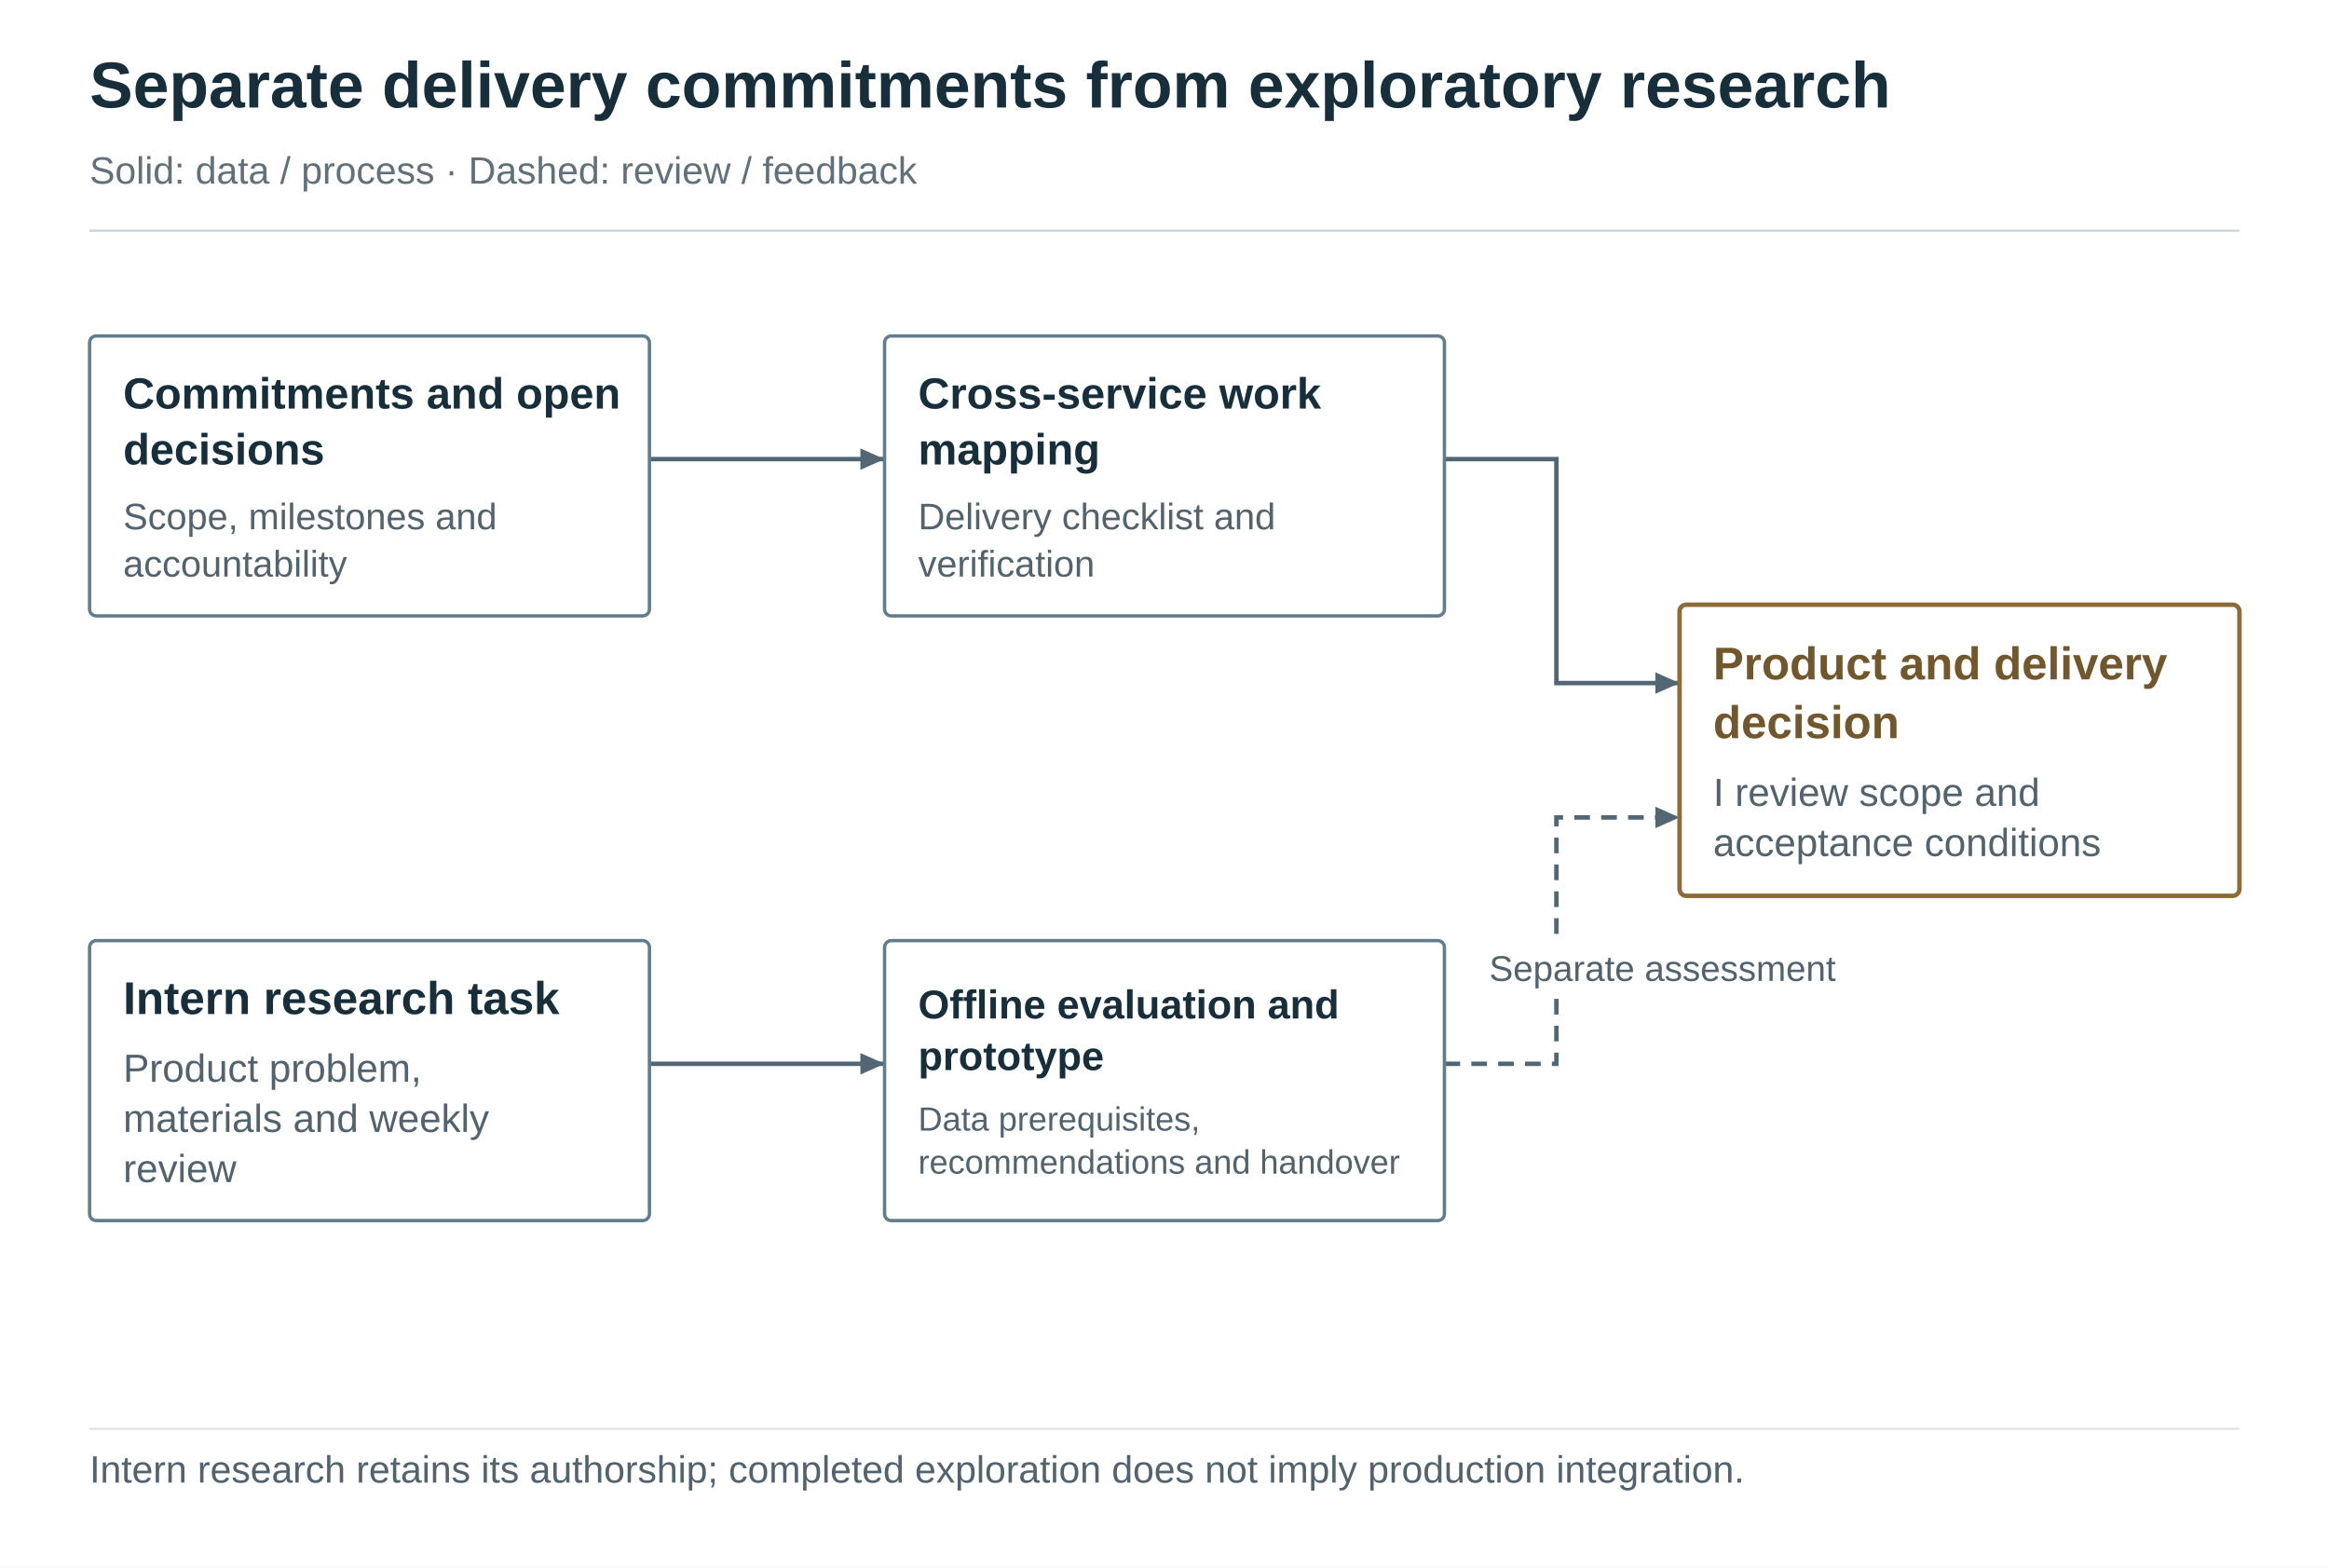
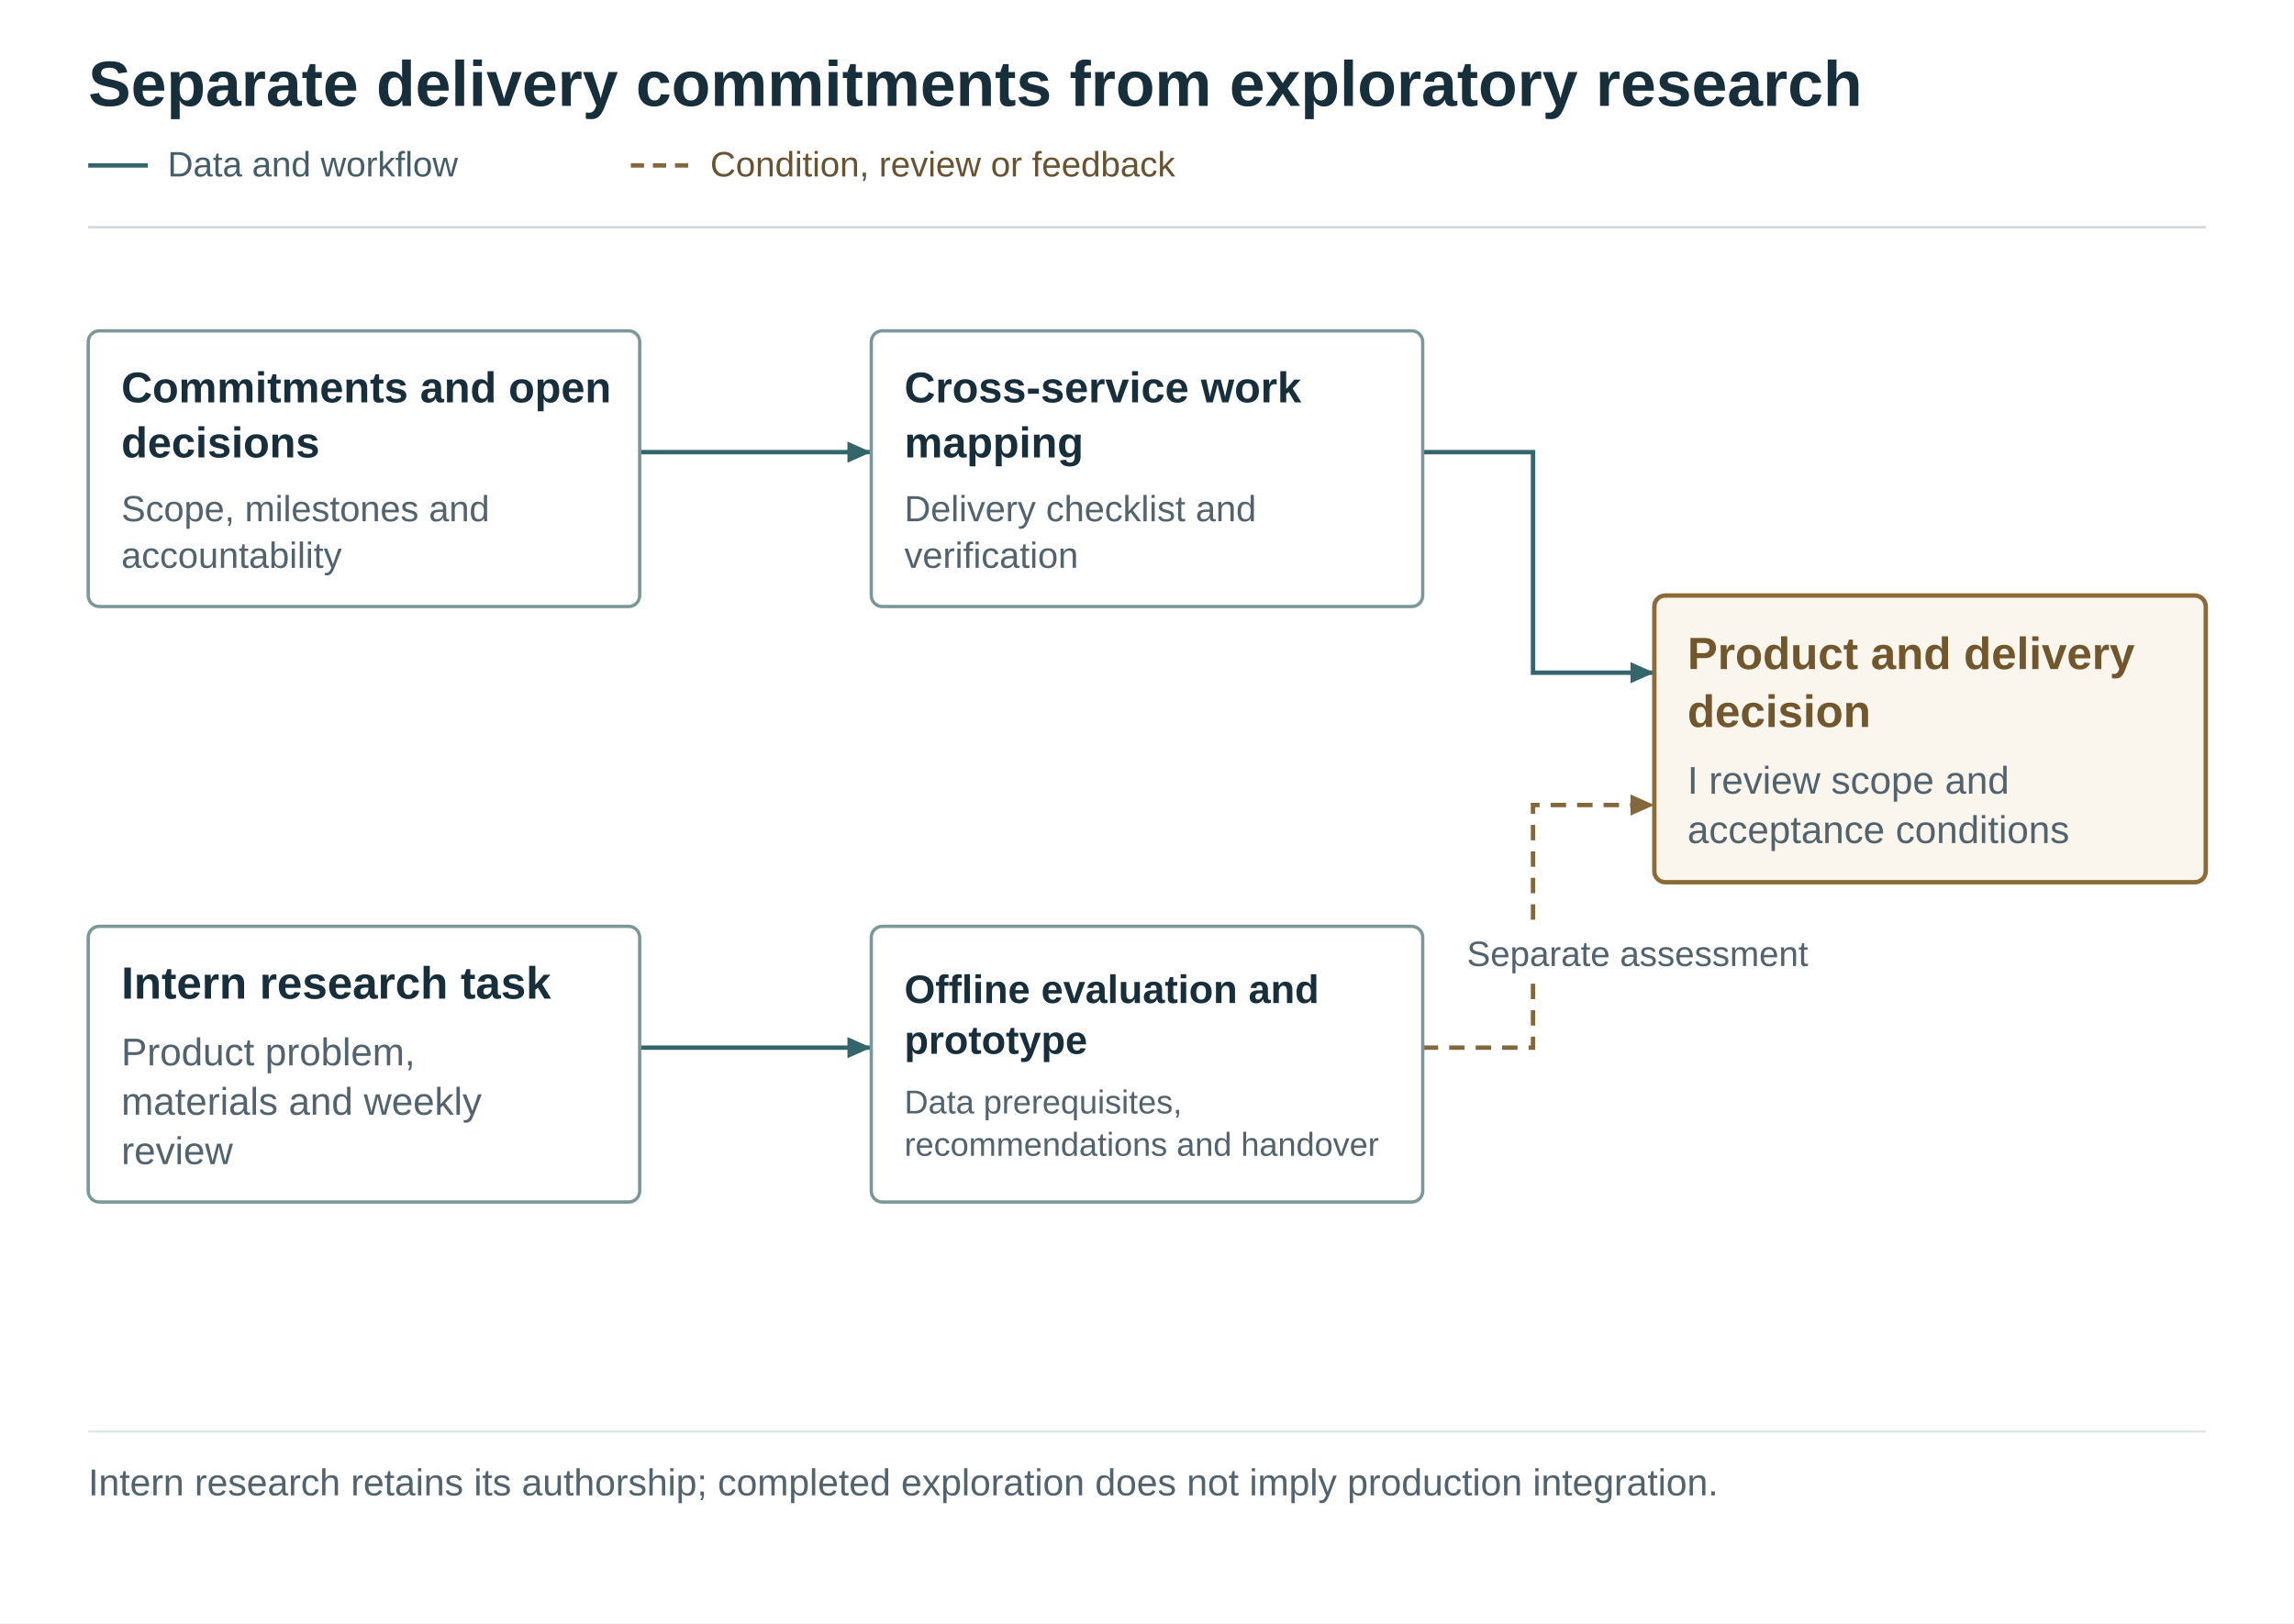
- <svg xmlns="http://www.w3.org/2000/svg" viewBox="0 0 1040 700" role="img" aria-labelledby="title desc" lang="en">
+ <svg xmlns="http://www.w3.org/2000/svg" viewBox="0 0 1040 736" role="img" aria-labelledby="title desc" lang="en">
  <defs>
    <marker id="delivery-mentoring-en" viewBox="0 0 10 10" refX="9" refY="5" markerWidth="6" markerHeight="6" orient="auto">
-       <path d="M0 1L9 5L0 9Z" fill="#526773" />
+       <path d="M0 1L9 5L0 9Z" fill="context-stroke" />
    </marker>
  </defs>
-   <rect width="1040" height="700" fill="#fff" />
+   <rect width="1040" height="736" fill="#fff" />
  <g font-family="Arial,Microsoft JhengHei,sans-serif">
    <text x="40" y="48" fill="#172e3b" font-size="29" font-weight="600">
      <tspan x="40" dy="0">Separate delivery commitments from exploratory research</tspan>
    </text>
-     <text x="40" y="82" fill="#61717a" font-size="17">
-       <tspan x="40" dy="0">Solid: data / process  ·  Dashed: review / feedback</tspan>
+     <path d="M40 75H67" stroke="#34656a" stroke-width="2" />
+     <text x="76" y="80" fill="#455d66" font-size="16">
+       <tspan x="76" dy="0">Data and workflow</tspan>
+     </text>
+     <path d="M286 75H313" stroke="#83683b" stroke-width="2" stroke-dasharray="6 4" />
+     <text x="322" y="80" fill="#665330" font-size="16">
+       <tspan x="322" dy="0">Condition, review or feedback</tspan>
    </text>
    <path d="M40 103H1000" stroke="#ccd5da" />
-     <path d="M290 205H395" fill="none" stroke="#526773" stroke-width="2" marker-end="url(#delivery-mentoring-en)" />
-     <path d="M645 205H695V305H750" fill="none" stroke="#526773" stroke-width="2" marker-end="url(#delivery-mentoring-en)" />
-     <path d="M290 475H395" fill="none" stroke="#526773" stroke-width="2" marker-end="url(#delivery-mentoring-en)" />
-     <path d="M645 475H695V365H750" fill="none" stroke="#526773" stroke-width="2" stroke-dasharray="7 5" marker-end="url(#delivery-mentoring-en)" />
-     <rect x="40" y="150" width="250" height="125" rx="3" fill="#fff" stroke="#617d8c" stroke-width="1.5" />
+     <path d="M290 205H395" fill="none" stroke="#34656a" stroke-width="2" marker-end="url(#delivery-mentoring-en)" />
+     <path d="M645 205H695V305H750" fill="none" stroke="#34656a" stroke-width="2" marker-end="url(#delivery-mentoring-en)" />
+     <path d="M290 475H395" fill="none" stroke="#34656a" stroke-width="2" marker-end="url(#delivery-mentoring-en)" />
+     <path d="M645 475H695V365H750" fill="none" stroke="#83683b" stroke-width="2" stroke-dasharray="7 5" marker-end="url(#delivery-mentoring-en)" />
+     <rect x="40" y="150" width="250" height="125" rx="5" fill="#fff" stroke="#7b9899" stroke-width="1.5" />
    <text x="55" y="182.42" fill="#172e3b" font-size="19.5" font-weight="600">
      <tspan x="55" dy="0">Commitments and open</tspan>
      <tspan x="55" dy="24.96">decisions</tspan>
    </text>
    <text x="55" y="236.34" fill="#52636d" font-size="16.5">
      <tspan x="55" dy="0">Scope, milestones and</tspan>
      <tspan x="55" dy="21.12">accountability</tspan>
    </text>
-     <rect x="395" y="150" width="250" height="125" rx="3" fill="#fff" stroke="#617d8c" stroke-width="1.5" />
+     <rect x="395" y="150" width="250" height="125" rx="5" fill="#fff" stroke="#7b9899" stroke-width="1.5" />
    <text x="410" y="182.42" fill="#172e3b" font-size="19.5" font-weight="600">
      <tspan x="410" dy="0">Cross-service work</tspan>
      <tspan x="410" dy="24.96">mapping</tspan>
    </text>
    <text x="410" y="236.34" fill="#52636d" font-size="16.5">
      <tspan x="410" dy="0">Delivery checklist and</tspan>
      <tspan x="410" dy="21.12">verification</tspan>
    </text>
-     <rect x="750" y="270" width="250" height="130" rx="3" fill="#fff" stroke="#8c6b37" stroke-width="2" />
+     <rect x="750" y="270" width="250" height="130" rx="5" fill="#faf6ee" stroke="#8c6b37" stroke-width="2" />
    <text x="765" y="303.36" fill="#71572b" font-size="20.5" font-weight="600">
      <tspan x="765" dy="0">Product and delivery</tspan>
      <tspan x="765" dy="26.24">decision</tspan>
    </text>
    <text x="765" y="359.84" fill="#52636d" font-size="17.5">
      <tspan x="765" dy="0">I review scope and</tspan>
      <tspan x="765" dy="22.4">acceptance conditions</tspan>
    </text>
-     <rect x="40" y="420" width="250" height="125" rx="3" fill="#fff" stroke="#617d8c" stroke-width="1.5" />
+     <rect x="40" y="420" width="250" height="125" rx="5" fill="#fff" stroke="#7b9899" stroke-width="1.5" />
    <text x="55" y="452.78" fill="#172e3b" font-size="20.5" font-weight="600">
      <tspan x="55" dy="0">Intern research task</tspan>
    </text>
    <text x="55" y="483.02" fill="#52636d" font-size="17.5">
      <tspan x="55" dy="0">Product problem,</tspan>
      <tspan x="55" dy="22.4">materials and weekly</tspan>
      <tspan x="55" dy="22.4">review</tspan>
    </text>
-     <rect x="395" y="420" width="250" height="125" rx="3" fill="#fff" stroke="#617d8c" stroke-width="1.5" />
+     <rect x="395" y="420" width="250" height="125" rx="5" fill="#fff" stroke="#7b9899" stroke-width="1.5" />
    <text x="410" y="454.76" fill="#172e3b" font-size="18" font-weight="600">
      <tspan x="410" dy="0">Offline evaluation and</tspan>
      <tspan x="410" dy="23.04">prototype</tspan>
    </text>
    <text x="410" y="504.84" fill="#52636d" font-size="15">
      <tspan x="410" dy="0">Data prerequisites,</tspan>
      <tspan x="410" dy="19.2">recommendations and handover</tspan>
    </text>
    <rect x="661" y="421" width="173.28" height="23.48" fill="#fff" />
    <text x="665" y="438" fill="#52636d" font-size="16">
      <tspan x="665" dy="0">Separate assessment</tspan>
    </text>
-     <path d="M40 638H1000" stroke="#e0e5e8" />
-     <text x="40" y="662" fill="#52636d" font-size="17">
+     <path d="M40 649H1000" stroke="#e0e5e8" />
+     <text x="40" y="678" fill="#52636d" font-size="17">
      <tspan x="40" dy="0">Intern research retains its authorship; completed exploration does not imply production integration.</tspan>
    </text>
  </g>
</svg>
